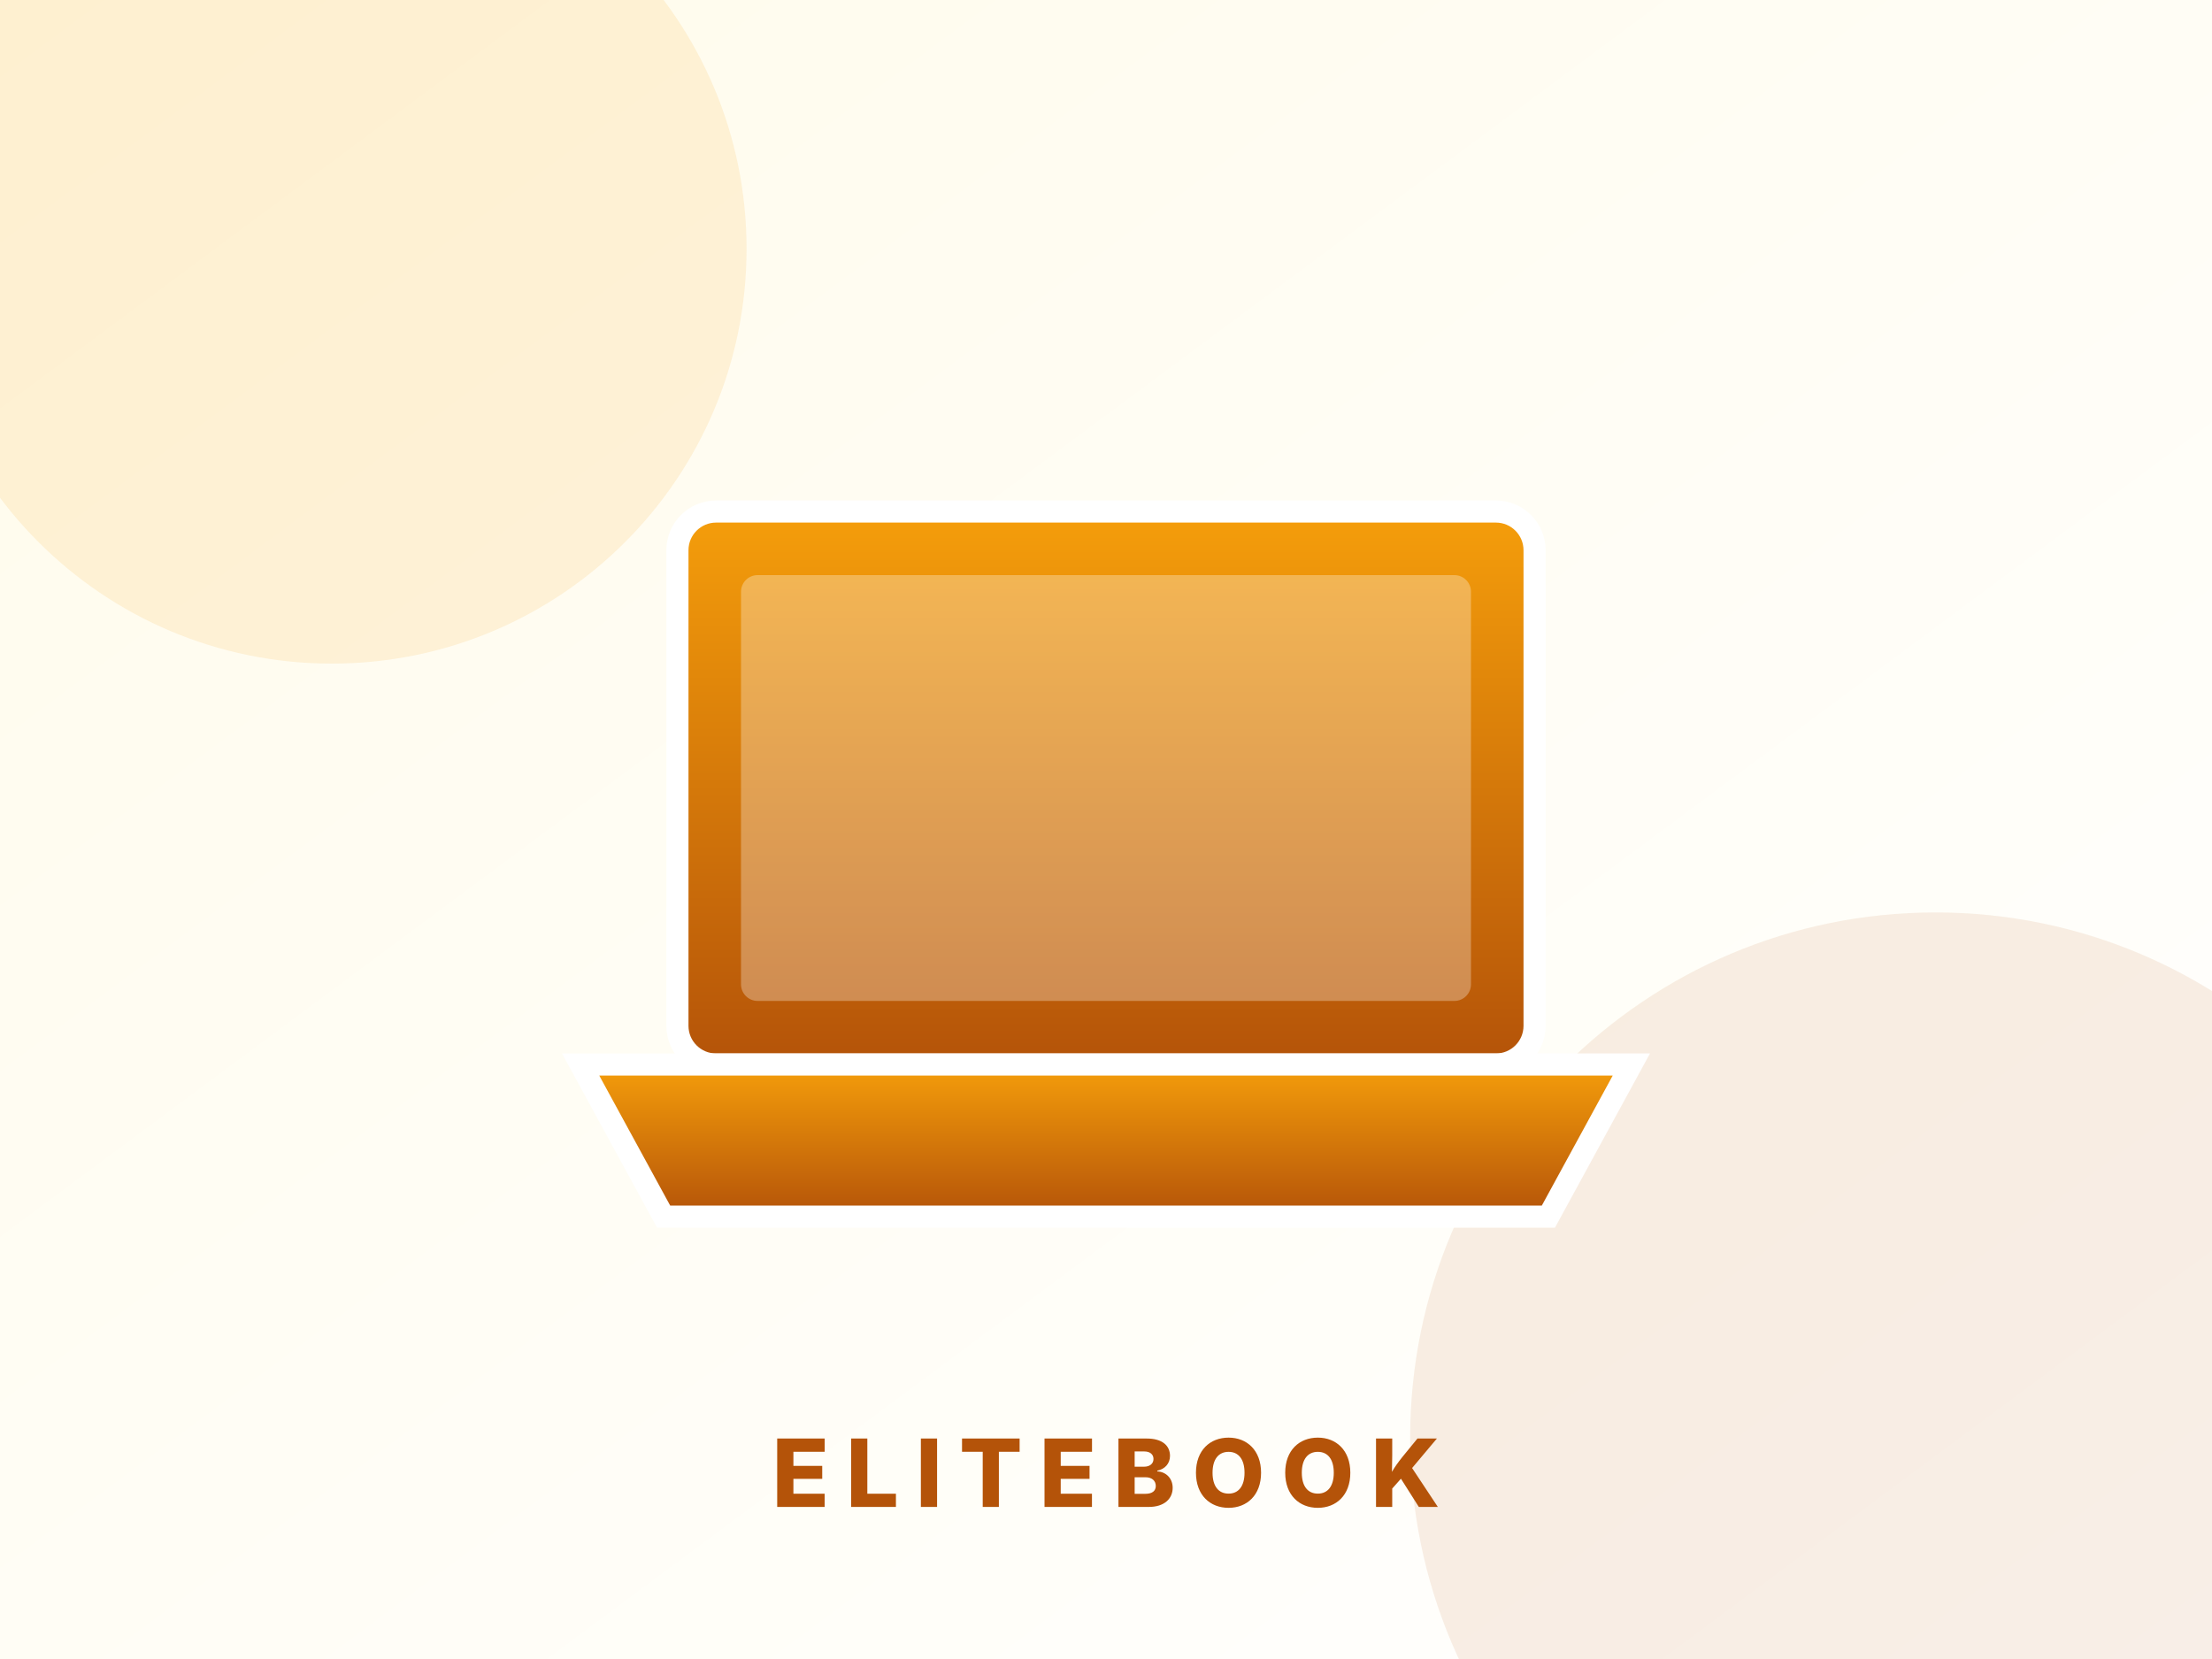
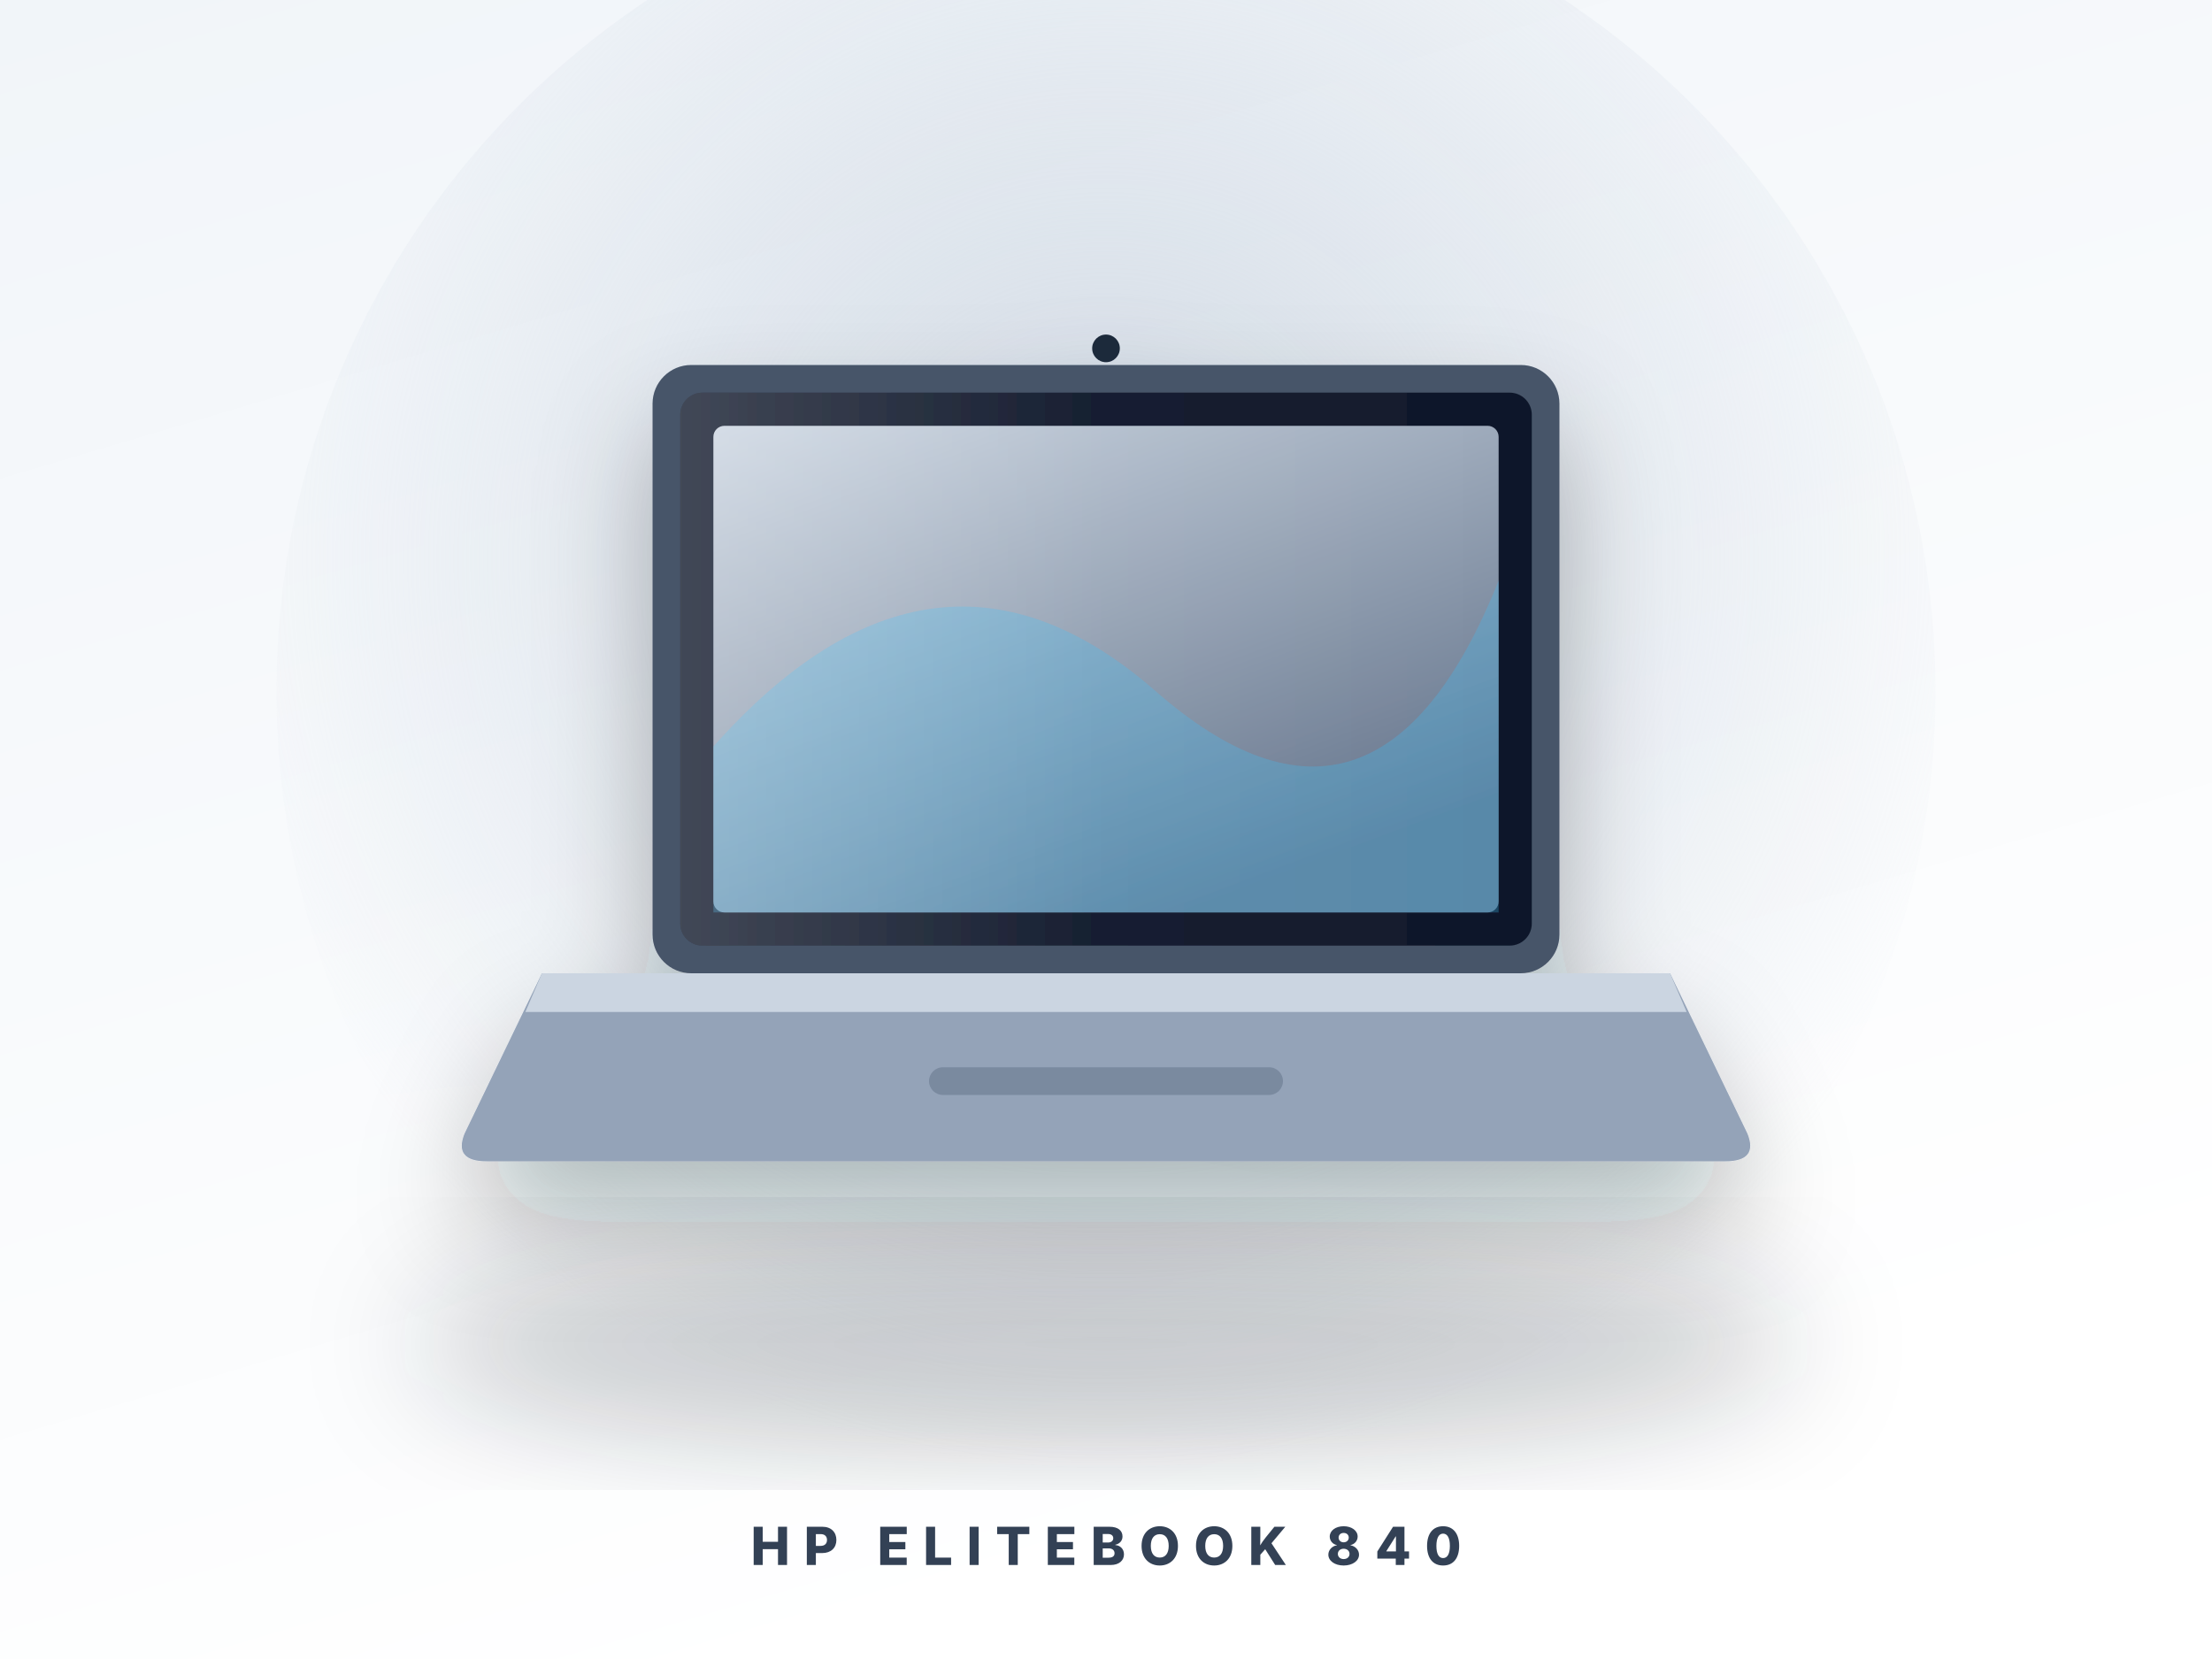
- <svg xmlns="http://www.w3.org/2000/svg" width="800" height="600" viewBox="0 0 800 600" role="img" aria-label="Original illustration for ELITEBOOK">
+ <svg xmlns="http://www.w3.org/2000/svg" viewBox="0 0 800 600" width="800" height="600" role="img" aria-label="Original NaijaDeals studio illustration of a silver business laptop">
  <defs>
-     <linearGradient id="bg" x1="0" y1="0" x2="1" y2="1">
-       <stop offset="0%" stop-color="#fffbeb" />
-       <stop offset="100%" stop-color="#ffffff" />
+     <linearGradient id="stage" x1="0" y1="0" x2="0.4" y2="1">
+       <stop offset="0" stop-color="#f1f5f9" />
+       <stop offset="1" stop-color="#ffffff" />
    </linearGradient>
-     <linearGradient id="body" x1="0" y1="0" x2="0" y2="1">
-       <stop offset="0%" stop-color="#f59e0b" />
-       <stop offset="100%" stop-color="#b45309" />
+     <radialGradient id="glow" cx="0.5" cy="0.42" r="0.55">
+       <stop offset="0" stop-color="#cbd5e1" stop-opacity="0.85" />
+       <stop offset="1" stop-color="#cbd5e1" stop-opacity="0" />
+     </radialGradient>
+     <linearGradient id="product" x1="0" y1="0" x2="0.6" y2="1">
+       <stop offset="0" stop-color="#cbd5e1" />
+       <stop offset="1" stop-color="#64748b" />
    </linearGradient>
+     <linearGradient id="shine" x1="0" y1="0" x2="1" y2="0">
+       <stop offset="0" stop-color="#ffffff" stop-opacity="0.42" />
+       <stop offset="0.5" stop-color="#ffffff" stop-opacity="0.06" />
+       <stop offset="1" stop-color="#ffffff" stop-opacity="0" />
+     </linearGradient>
+     <filter id="drop" x="-30%" y="-30%" width="160%" height="180%">
+       <feDropShadow dx="0" dy="22" stdDeviation="20" flood-color="#0b1220" flood-opacity="0.28" />
+     </filter>
+     <filter id="blur">
+       <feGaussianBlur stdDeviation="22" />
+     </filter>
  </defs>
-   <rect width="800" height="600" fill="url(#bg)" />
-   <circle cx="120" cy="90" r="150" fill="#f59e0b" opacity="0.12" />
-   <circle cx="700" cy="520" r="190" fill="#b45309" opacity="0.10" />
-   <rect x="245" y="185" width="310" height="200" rx="14" fill="url(#body)" stroke="#ffffff" stroke-width="8" />
-   <rect x="268" y="208" width="264" height="154" rx="6" fill="#ffffff" opacity="0.3" />
-   <path d="M210 385 H590 L560 440 H240 Z" fill="url(#body)" stroke="#ffffff" stroke-width="8" />
-   <text x="400" y="545" text-anchor="middle" font-family="Inter, Arial, sans-serif" font-size="34" font-weight="800" letter-spacing="6" fill="#b45309">ELITEBOOK</text>
+   <rect width="800" height="600" fill="url(#stage)" />
+   <circle cx="400" cy="250" r="300" fill="url(#glow)" />
+   <path d="M0 430 q200 -70 400 -18 t400 -12 v200 H0z" fill="#ffffff" opacity="0.10" />
+   <ellipse cx="400" cy="486" rx="250" ry="44" fill="#0b1220" opacity="0.20" filter="url(#blur)" />
+   <g filter="url(#drop)">
+     <rect x="236" y="132" width="328" height="220" rx="14" fill="#475569" />
+     <rect x="246" y="142" width="308" height="200" rx="8" fill="#0f172a" />
+     <rect x="258" y="154" width="284" height="176" rx="4" fill="url(#product)" />
+     <path d="M258 270 q80 -90 160 -20 t124 -40 v120 H258z" fill="#38bdf8" opacity="0.28" />
+     <rect x="246" y="142" width="308" height="200" rx="8" fill="url(#shine)" opacity="0.5" />
+     <path d="M196 352 h408 l28 58 q4 10 -8 10 H176 q-12 0 -8 -10z" fill="#94a3b8" />
+     <path d="M196 352 h408 l6 14 H190z" fill="#cbd5e1" />
+     <rect x="336" y="386" width="128" height="10" rx="5" fill="#64748b" opacity="0.55" />
+     <circle cx="400" cy="126" r="5" fill="#1e293b" />
+   </g>
+   <text x="400" y="566" text-anchor="middle" font-family="Inter, Arial, sans-serif" font-size="19" font-weight="800" letter-spacing="5" fill="#334155">HP ELITEBOOK 840</text>
</svg>
